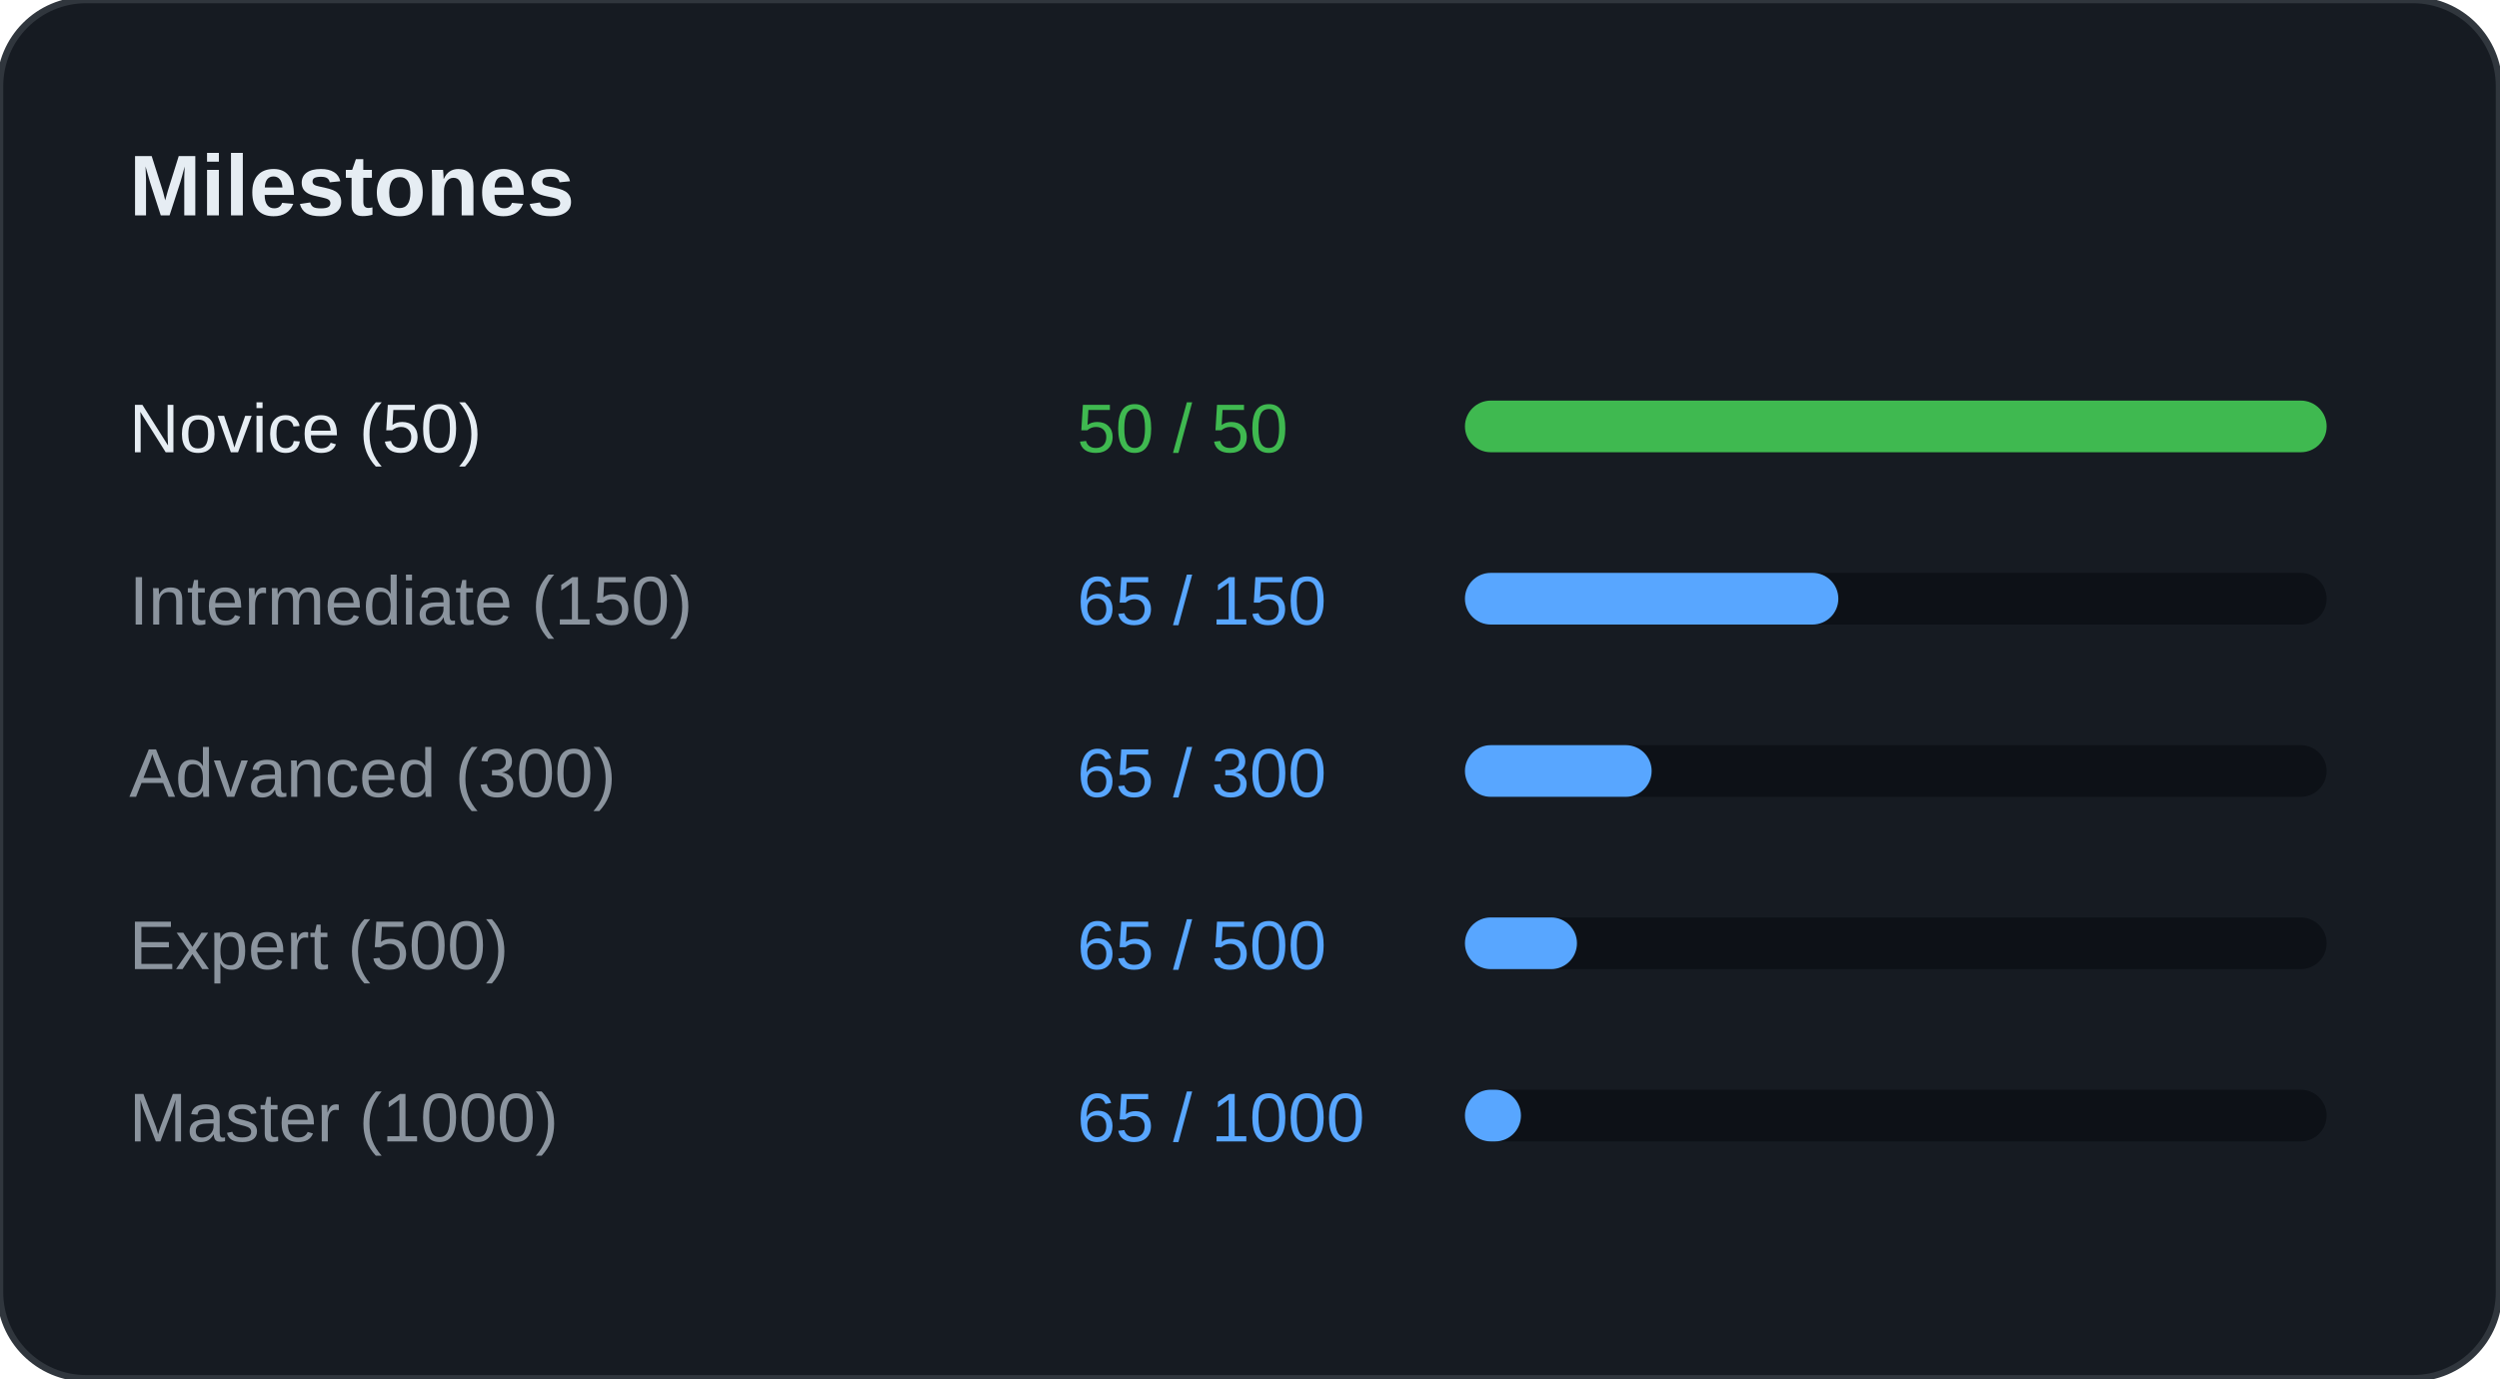
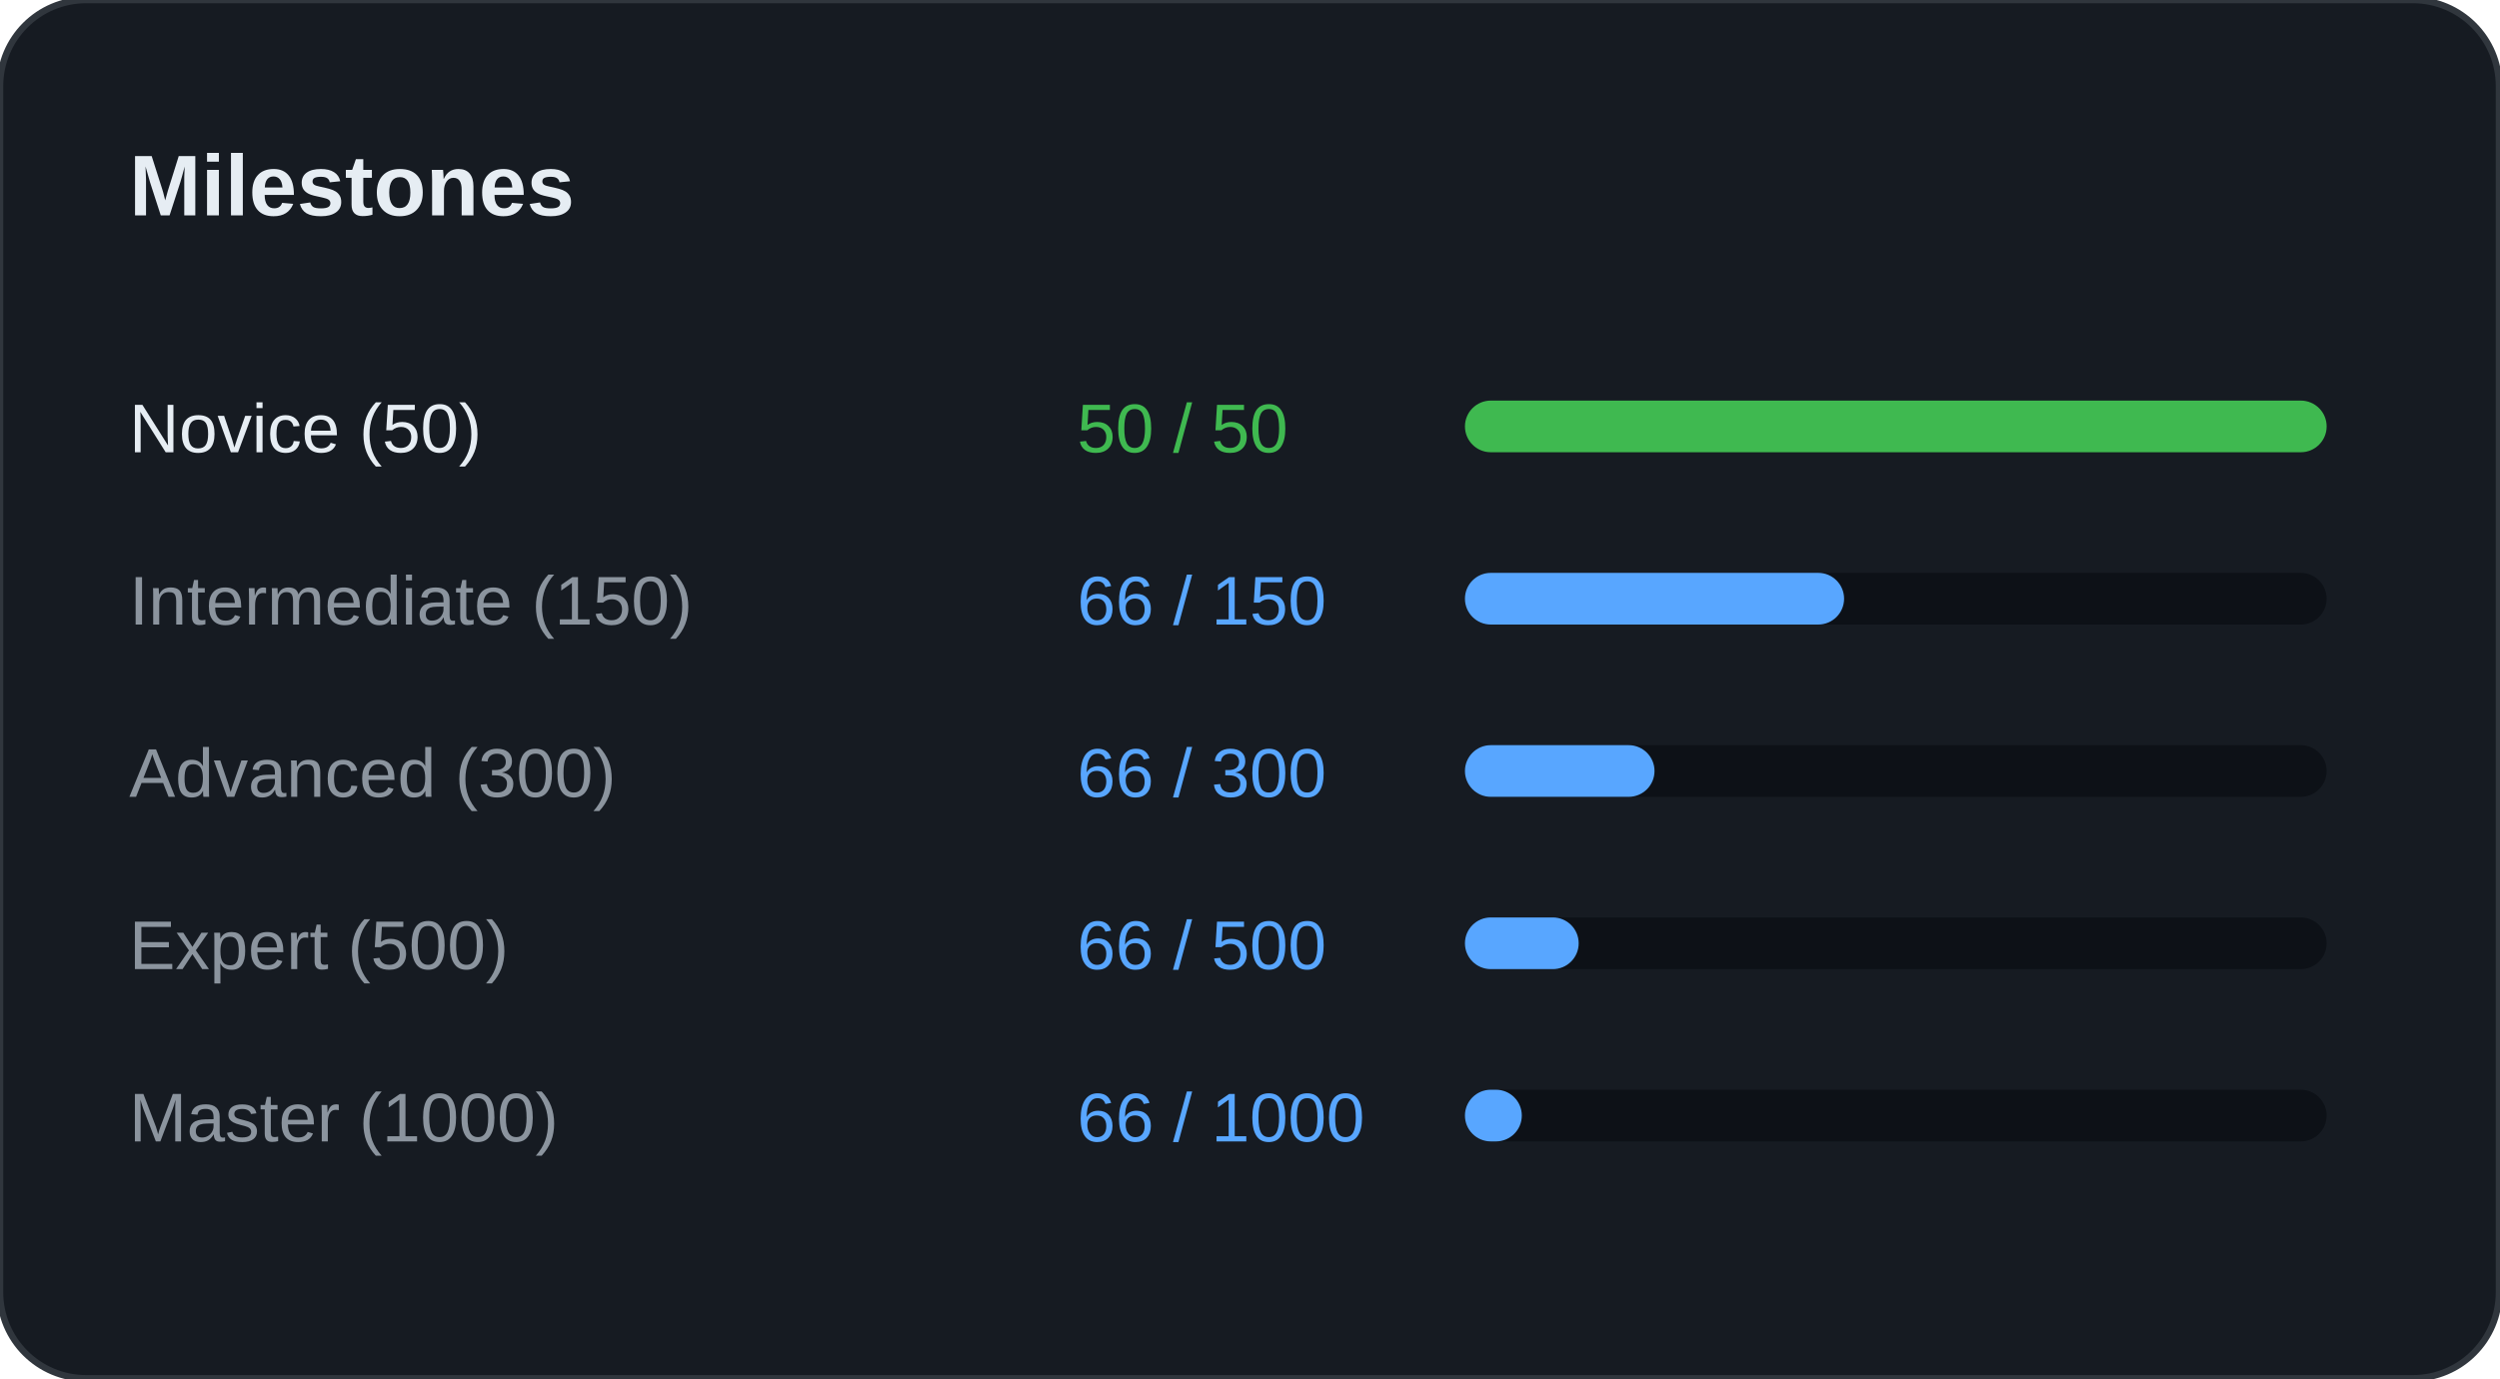
<svg xmlns="http://www.w3.org/2000/svg" width="100%" viewBox="0 0 580 320" preserveAspectRatio="xMidYMid meet">
  <rect width="580" height="320" rx="20" fill="#161B22" stroke="#30363D" stroke-width="1.5" />
  <text x="30" y="50" font-family="Segoe UI, Arial, sans-serif" font-size="20" font-weight="bold" fill="#E6EDF3">Milestones</text>
  <text x="30" y="105" font-family="Segoe UI, Arial, sans-serif" font-size="16" fill="#E6EDF3">Novice (50)</text>
  <text x="250" y="105" font-family="Segoe UI, Arial, sans-serif" font-size="16" fill="#3FB950">50 / 50</text>
  <rect x="340" y="93" width="200" height="12" rx="6" fill="#0D1117" />
  <rect x="340" y="93" width="200" height="12" rx="6" fill="#3FB950" />
  <text x="30" y="145" font-family="Segoe UI, Arial, sans-serif" font-size="16" fill="#8B949E">Intermediate (150)</text>
-   <text x="250" y="145" font-family="Segoe UI, Arial, sans-serif" font-size="16" fill="#58A6FF">65 / 150</text>
+   <text x="250" y="145" font-family="Segoe UI, Arial, sans-serif" font-size="16" fill="#58A6FF">66 / 150</text>
  <rect x="340" y="133" width="200" height="12" rx="6" fill="#0D1117" />
-   <rect x="340" y="133" width="86.667" height="12" rx="6" fill="#58A6FF" />
+   <rect x="340" y="133" width="88" height="12" rx="6" fill="#58A6FF" />
  <text x="30" y="185" font-family="Segoe UI, Arial, sans-serif" font-size="16" fill="#8B949E">Advanced (300)</text>
-   <text x="250" y="185" font-family="Segoe UI, Arial, sans-serif" font-size="16" fill="#58A6FF">65 / 300</text>
+   <text x="250" y="185" font-family="Segoe UI, Arial, sans-serif" font-size="16" fill="#58A6FF">66 / 300</text>
  <rect x="340" y="173" width="200" height="12" rx="6" fill="#0D1117" />
-   <rect x="340" y="173" width="43.333" height="12" rx="6" fill="#58A6FF" />
+   <rect x="340" y="173" width="44" height="12" rx="6" fill="#58A6FF" />
  <text x="30" y="225" font-family="Segoe UI, Arial, sans-serif" font-size="16" fill="#8B949E">Expert (500)</text>
-   <text x="250" y="225" font-family="Segoe UI, Arial, sans-serif" font-size="16" fill="#58A6FF">65 / 500</text>
+   <text x="250" y="225" font-family="Segoe UI, Arial, sans-serif" font-size="16" fill="#58A6FF">66 / 500</text>
  <rect x="340" y="213" width="200" height="12" rx="6" fill="#0D1117" />
-   <rect x="340" y="213" width="26" height="12" rx="6" fill="#58A6FF" />
+   <rect x="340" y="213" width="26.4" height="12" rx="6" fill="#58A6FF" />
  <text x="30" y="265" font-family="Segoe UI, Arial, sans-serif" font-size="16" fill="#8B949E">Master (1000)</text>
-   <text x="250" y="265" font-family="Segoe UI, Arial, sans-serif" font-size="16" fill="#58A6FF">65 / 1000</text>
+   <text x="250" y="265" font-family="Segoe UI, Arial, sans-serif" font-size="16" fill="#58A6FF">66 / 1000</text>
  <rect x="340" y="253" width="200" height="12" rx="6" fill="#0D1117" />
-   <rect x="340" y="253" width="13" height="12" rx="6" fill="#58A6FF" />
+   <rect x="340" y="253" width="13.2" height="12" rx="6" fill="#58A6FF" />
</svg>
